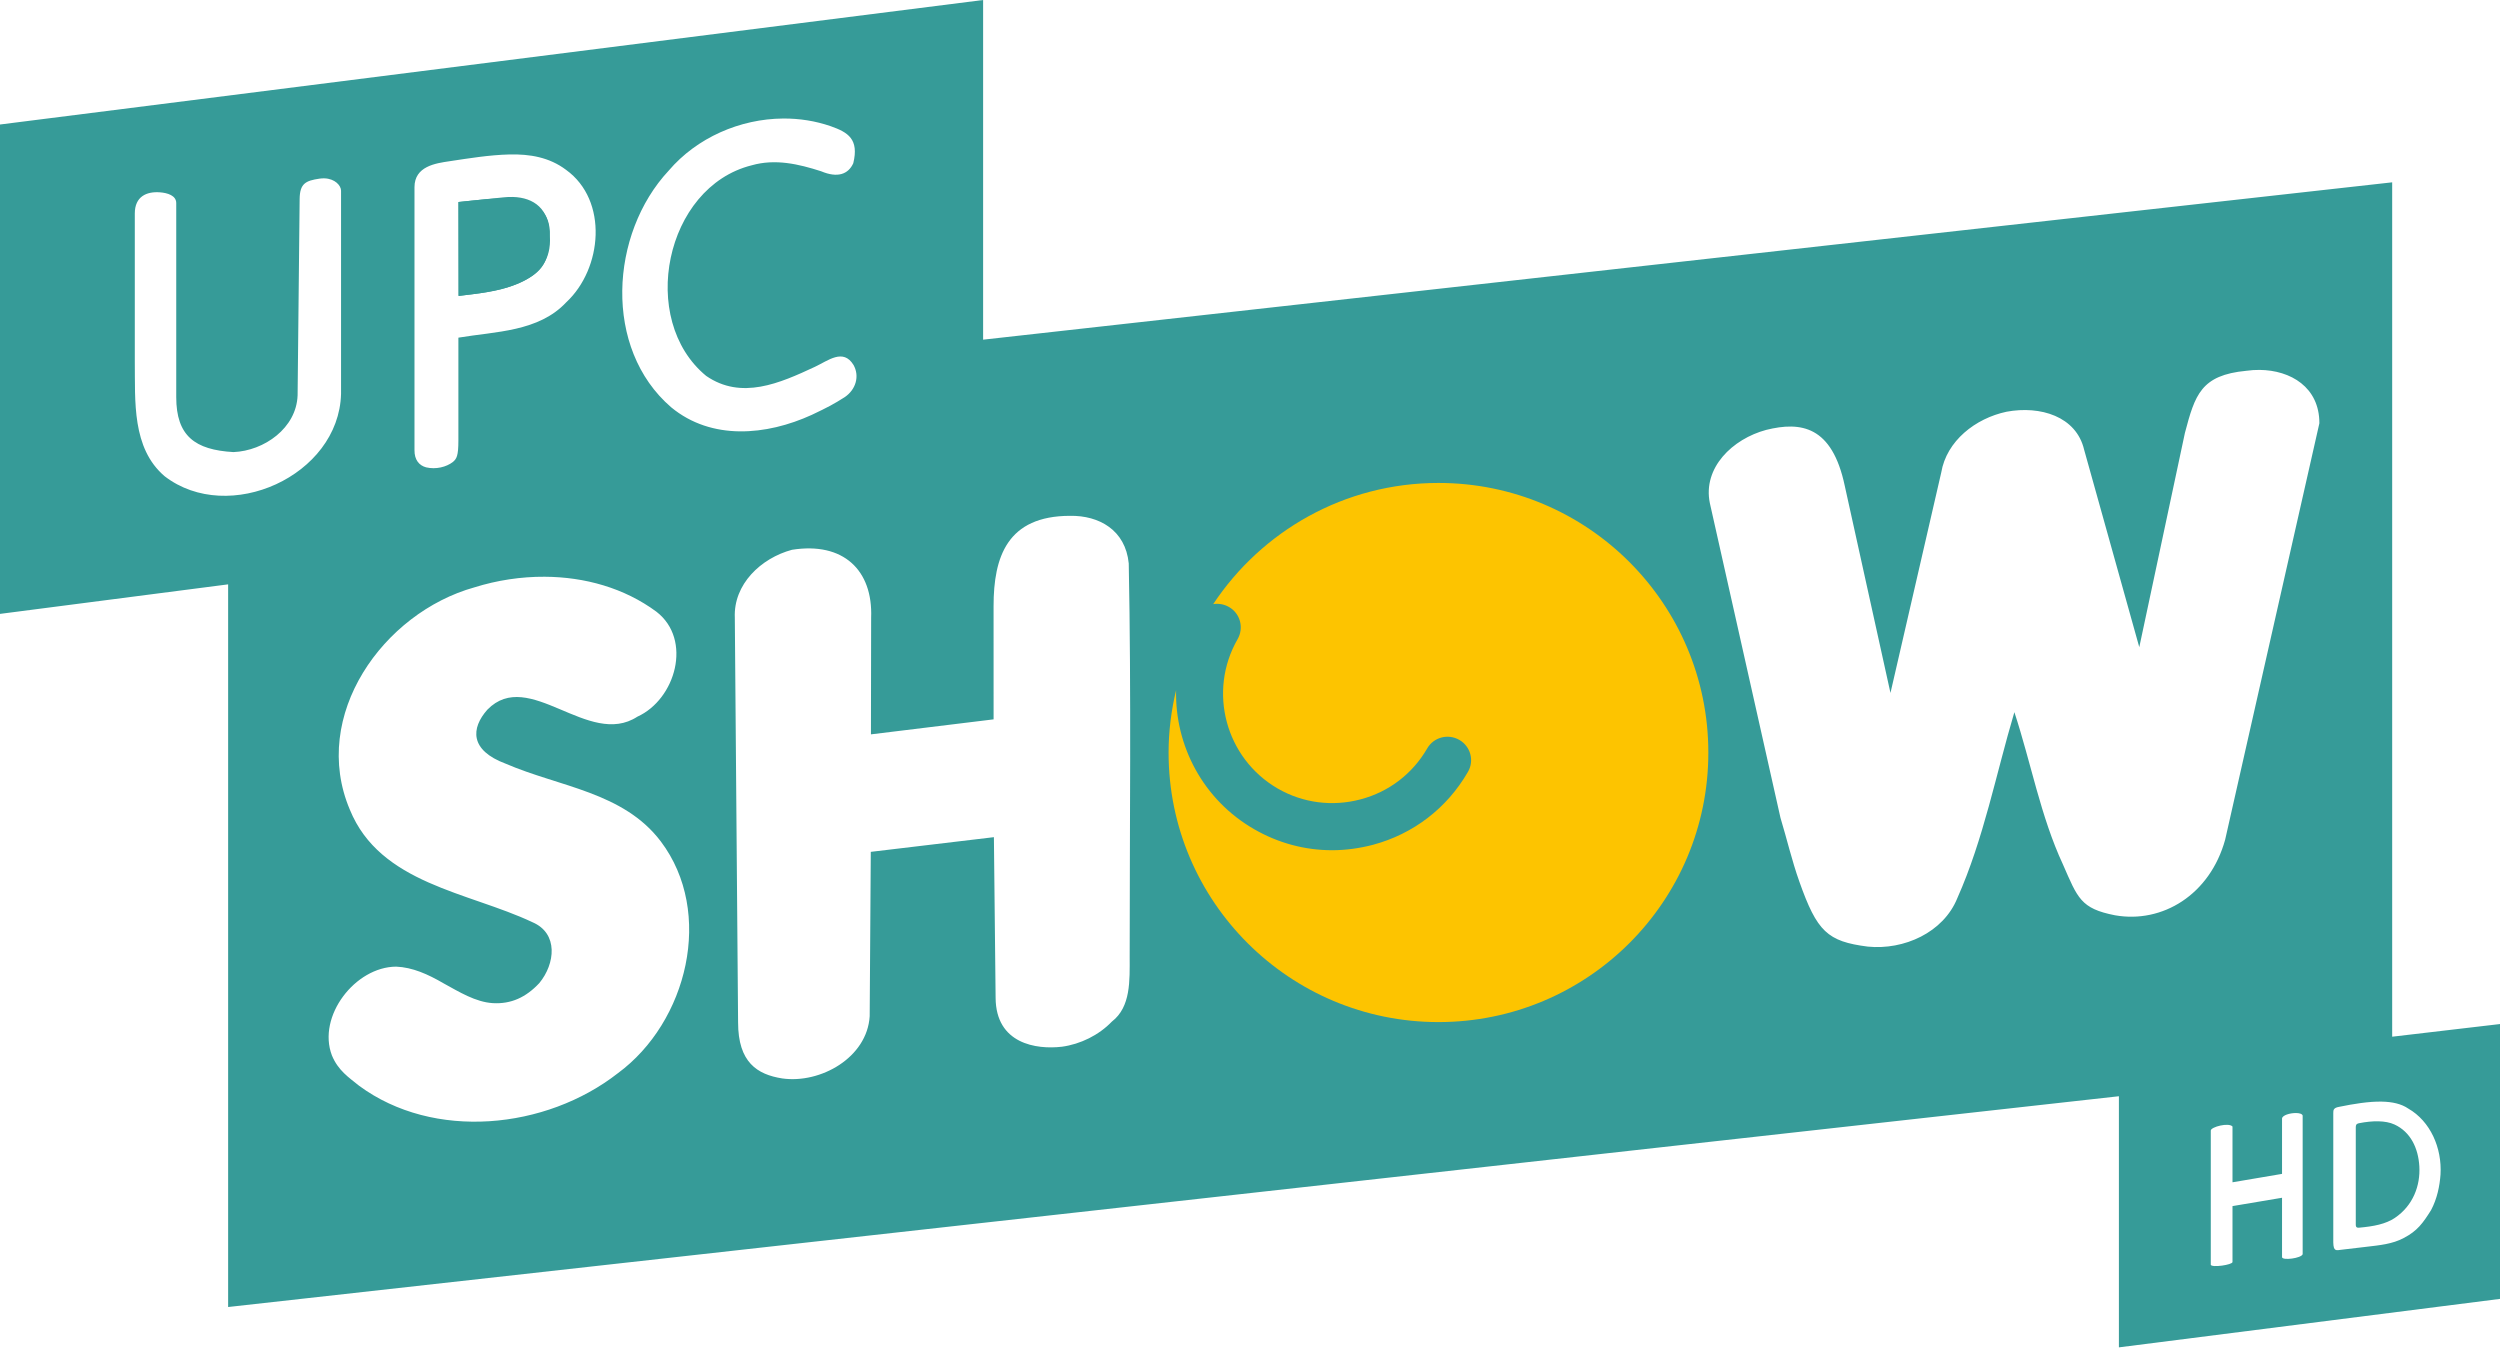
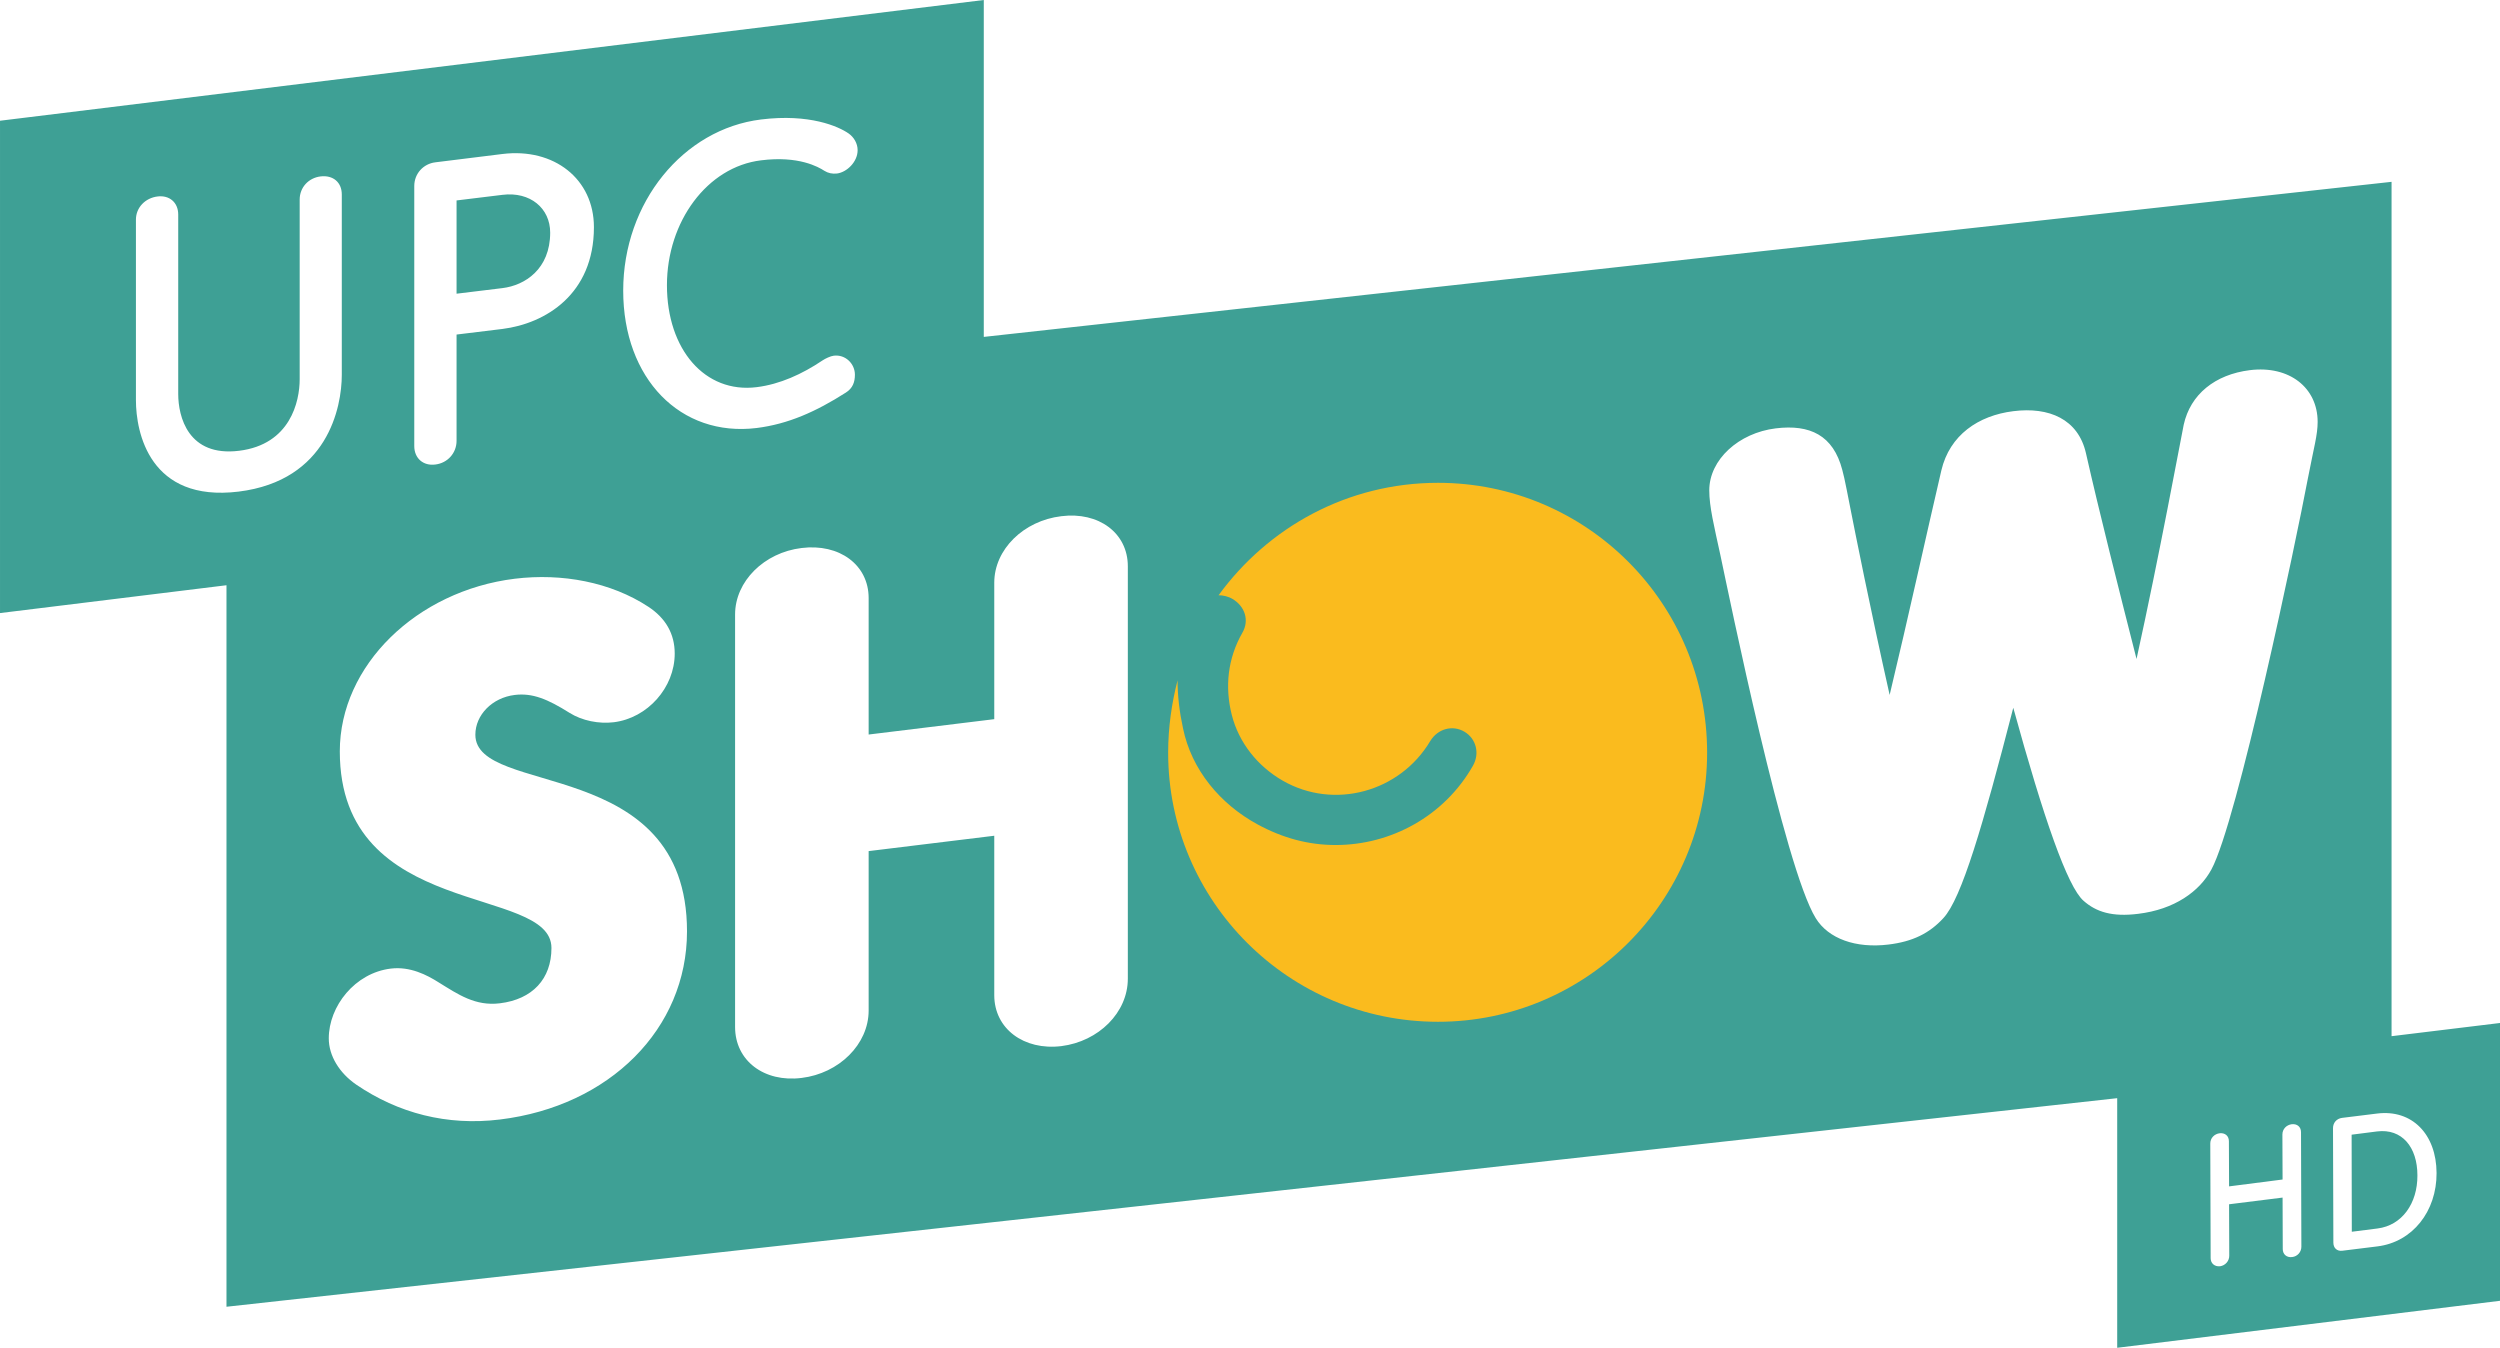
- <svg xmlns="http://www.w3.org/2000/svg" height="450pt" viewBox="0 0 834.968 450" width="834.968pt">
-   <g transform="matrix(5.218548 0 0 5.218548 0 .620162)">
-     <path d="m437.799 0-437.799 55.447v217.928l101.59-13.152v321.811l841.992-93.863v111.83l169.709-21.584v-122.393l-48.014 5.637v-380.467l-627.478 70.066zm-89.049 52.781c7.199-.051 14.389 1.062 21.217 3.432 7.708 2.715 12.623 5.771 10.012 16.484-2.241 4.928-6.99 6.66-14.311 3.574-10.057-3.246-20.439-5.647-30.934-2.656-38.686 9.672-50.658 68.81-20.252 93.789 15.678 10.799 32.697 3.288 48.434-4.061 5.886-2.748 12.567-8.356 17.178-.805 2.763 4.92 1.087 10.936-3.951 14.33-4.847 3.077-7.34 4.421-14.656 7.883-20.171 9.218-44.615 11.479-62.588-3.363-30.406-26.162-27.343-77.298-1.111-105.408 12.533-14.686 31.772-23.064 50.963-23.199zm-121.871 16.002c8.985-.217 17.715 1.214 25.195 6.85 18.926 13.638 16.136 44.042.133 58.932-12.316 13.22-31.52 13.016-48.08 15.799v45.773c0 6.937-.793 8.199-2.473 9.607-2.89 2.235-7.552 3.401-11.889 2.377-3.004-.802-5.254-3.213-5.188-7.734v-117.037c0-9.327 9.463-10.644 15.586-11.549 8.672-1.307 17.73-2.8 26.715-3.018zm-82.424 10.639c4.723.141 7.42 3.221 7.42 5.506v90.479c-.974 36.529-50.097 58.59-78.555 36.672-14.681-12.524-13.082-33.54-13.291-51.074v-65.938c0-7.569 5.251-9.843 11.104-9.428 3.454.245 7.348 1.426 7.348 4.787v86.414c0 17.321 8.342 23.493 25.482 24.484 13.669-.569 28.06-10.688 28.564-25.285l.908-87.391c.072-6.953 2.692-8.192 8.873-9.098.755-.111 1.472-.149 2.146-.129zm83.971 8.289c-1.336-.04-2.72.017-4.137.164l-20.162 2.088v41.82c7.625-.941 17.392-1.747 25.309-5.041 10.977-4.568 15.155-8.694 15.26-21.684.097-12.033-6.92-17.065-16.27-17.348zm777.836 77.016c13.782.139 26.63 7.699 26.594 23.76l-41.957 185.432c-6.775 24.545-27.974 37.407-49.064 33.67-15.318-2.994-16.605-7.665-23.176-22.65-9.955-21.391-14.279-45.488-21.625-67.797-8.211 27.624-13.637 56.36-25.396 82.801-6.175 15.318-23.778 23.227-39.895 21.596-18.014-2.3-22.585-6.723-30.447-28.893-3.326-9.312-5.58-19.118-8.424-28.467l-31.451-140.137c-3.232-15.782 10.123-28.591 25.09-32.602 15.444-3.835 29.341-1.827 34.986 24.887l20.359 92.256 22.615-98.178c2.354-14.049 15.203-24.113 29.098-27.059 14.955-2.78 31.035 2.032 34.535 16.943l24.553 87.906 20.32-95.402c4.49-16.986 7.134-25.749 27.357-27.674 1.972-.28 3.959-.412 5.928-.393zm-529.674 64.982c12.758-.194 24.606 6.264 26.062 21.191 1.143 58.362.402 116.724.414 175.086.006 10.679.569 22.399-7.928 28.947-5.784 6.024-13.959 10.06-22.24 11.188-11.425 1.346-29.405-1.284-29.535-21.775l-.76-71.541-54.828 6.541-.488 73.199c-1.127 18.403-21.861 30.122-38.949 27.699-11.121-1.755-19.654-7.136-19.654-24.979l-1.457-180.195c-.656-14.857 11.594-26.505 25.465-30.244 22.819-3.618 36.068 9.043 35.244 30.273l-.092 51.922 54.621-6.68-.01-50.443c0-21.94 6.1-40.189 34.135-40.189zm-233.957 27.125c17.715.106 35.327 4.955 49.678 15.566 16.143 12.455 8.557 39.034-8.49 46.758-21.759 14.16-48.246-22.125-66.785-3.131-7.313 8.247-7.957 18.056 8.17 24.061 23.864 10.323 52.378 12.583 69.053 34.596 23.936 31.729 11.829 80.505-19.135 103.258-32.035 25.015-81.977 30.074-115.209 5.566-4.517-3.653-9.359-6.793-12.117-13.535-6.599-17.398 10.344-39.4 28.605-39.514 7.296.286 14.209 3.41 21.006 7.369 7.181 3.953 14.399 8.402 22.02 8.883 8.142.485 14.801-2.568 20.742-8.928 7.08-8.579 8.599-22.167-3.107-27.127-28.389-13.429-67.771-16.977-81.27-50.098-17.743-41.888 14.821-87.672 55.525-99.014 10.02-3.131 20.686-4.775 31.314-4.711zm817.955 233.734c4.744.085 8.775.982 11.863 3.1 9.839 5.646 15.063 17.527 14.35 29.359-.355 5.099-1.499 10.794-4.217 15.883-3.632 5.78-6.112 9.271-12.185 12.406-4.99 2.684-10.732 3.213-16.527 3.895l-11.164 1.312c-2.315.28-3.586.895-3.658-3.287v-57.486c.122-.908-.445-2.373 2.67-2.871 3.352-.686 6.567-1.267 9.607-1.676 3.311-.446 6.415-.686 9.262-.635zm-38.254 5.082c1.568-.002 2.876.342 3.08 1.141v61.713c-.488 1.821-9.185 2.954-9.185 1.303v-26.424l-22.059 3.711v24.904c0 1.264-9.271 2.598-9.67 1.229v-59.789c.091-1.612 8.011-3.675 9.67-1.783v24.838l22.059-3.744v-24.674c.155-1.451 3.492-2.42 6.105-2.424zm36.809 3.686c-2.689-.06-5.596.256-8.486.824-.656.176-1.588.161-1.588 1.828v43.195c0 .625-.054 1.643 1.367 1.535 6.622-.584 11.955-1.609 16.078-4.396 8.048-5.441 11.366-14.33 10.857-22.955-.476-8.073-3.888-15.287-11.057-18.604-2.012-.931-4.483-1.368-7.172-1.428z" fill="#369b98" stroke-width="6.958" transform="matrix(.1437181 0 0 .1437181 0 -.118838)" />
-     <path d="m29.35 12.81c2-.18 5.96-.99 5.84 2.17.23 3.21-3.47 3.55-5.82 3.84-.01-2-.01-4-.02-6.01z" fill="#369b98" />
+ <svg xmlns="http://www.w3.org/2000/svg" height="114.111mm" viewBox="0 0 211.667 114.111" width="211.667mm">
+   <clipPath id="a">
+     <path d="m634.051 485.064h19.536v7.457h-19.536z" />
+   </clipPath>
+   <g clip-path="url(#a)" transform="matrix(15.30268 0 0 -15.30268 -9746.35 7536.89)">
+     <g transform="translate(650.7368 485.3239)">
+       <path d="m0 0v1.537l-.6-.073v4.727l-7.789-.858v1.864l-5.443-.668v-2.724l1.253.154v-3.992l10.461 1.154v-1.381zm-1.603.87c0 .03.022.053.052.057.029.003.051-.014.051-.044l.001-.25.296.038-.001.249c0 .03.022.053.052.057.029.003.051-.014.051-.044l.002-.634c0-.029-.022-.054-.051-.057-.03-.004-.052.015-.052.044l-.001.285-.296-.037.001-.285c0-.029-.022-.054-.051-.058-.03-.003-.052.016-.052.045zm-10.338 4.253c0-.179-.078-.585-.571-.646-.492-.06-.568.327-.568.506v.999c0 .067.052.12.12.128.064.008.114-.032.114-.1v-.993c0-.124.054-.349.337-.314s.335.272.335.396v.994c0 .067.049.12.116.128.068.008.117-.032.117-.1zm.957-1.128c.262.032.532-.019.739-.155.096-.063.146-.15.146-.259 0-.189-.151-.357-.337-.38-.082-.01-.175.008-.245.052-.121.076-.205.111-.303.099-.125-.015-.218-.111-.218-.22 0-.346 1.171-.111 1.171-1.088 0-.539-.428-.967-1.035-1.041-.293-.036-.563.035-.795.193-.093.064-.152.159-.152.256 0 .178.145.362.343.386.107.013.2-.035.266-.077.107-.066.202-.132.338-.115.18.022.285.135.285.306 0 .352-1.171.151-1.171 1.088 0 .475.425.888.968.955m.438 1.945c0-.371-.268-.533-.506-.563l-.254-.031v-.588c0-.068-.05-.123-.117-.131-.067-.009-.117.034-.117.102v1.439c0 .068.05.123.117.131l.371.046c.285.035.506-.138.506-.405m1.459.426c0-.065-.06-.122-.114-.129-.026-.003-.049.002-.07.015-.034.022-.143.084-.35.058-.298-.036-.521-.339-.521-.691 0-.355.21-.6.497-.564.128.016.251.072.364.148.015.01.044.024.062.026.065.008.117-.045.117-.105 0-.041-.012-.075-.05-.099-.166-.106-.319-.174-.493-.196-.422-.052-.739.273-.739.76 0 .488.332.894.763.947.267.033.428-.038.485-.078.028-.02.049-.054.049-.092m1.495-4.584c0-.187-.161-.347-.368-.373-.207-.025-.371.096-.371.282v.882l-.695-.085v-.882c0-.187-.164-.348-.371-.373-.207-.026-.368.095-.368.282v2.282c0 .184.161.343.368.368.209.026.371-.093.371-.277v-.755l.695.085v.755c0 .184.162.343.371.368.207.026.368-.093.368-.277zm6.583 3.081c0-.073-.02-.137-.054-.313-.066-.35-.391-1.901-.534-2.164-.066-.122-.205-.221-.405-.245-.143-.018-.232.01-.302.072-.089.077-.221.457-.389 1.068-.168-.652-.286-1.056-.387-1.164-.077-.084-.17-.13-.304-.146-.18-.022-.332.032-.402.146-.173.281-.478 1.776-.528 2.011-.034.157-.061.265-.061.356 0 .17.163.318.368.343.189.023.318-.038.368-.23.012-.04.037-.175.046-.219.02-.102.111-.56.216-1.026.104.433.204.891.286 1.242.046.196.205.304.398.328.198.025.359-.044.402-.232.073-.323.18-.746.28-1.139.127.577.243 1.208.261 1.296.037.168.173.278.366.302.218.027.375-.097.375-.286m.658-4.156c.001-.212-.133-.382-.327-.406l-.194-.024c-.03-.004-.05.015-.05.045l-.002.633c0 .03.02.053.05.057l.194.024c.193.024.328-.114.329-.329m-.106-.013c0 .157-.086.26-.223.243l-.141-.018.001-.537.142.018c.136.017.222.139.221.294m-10.331 5.216c0 .135-.111.228-.264.209l-.254-.031v-.516l.254.031c.124.015.264.105.264.307" fill="#3ea095" />
+     </g>
+     <g transform="translate(646.3499 488.3566)">
+       <path d="m0 0c0-.821-.668-1.489-1.489-1.489-.825 0-1.493.668-1.493 1.489 0 .141.02.275.052.4 0-.086.011-.177.03-.264.047-.231.206-.42.411-.532.141-.077.284-.115.434-.115.305 0 .6.159.759.438.039.068.019.15-.047.189s-.148.016-.189-.052c-.168-.282-.532-.382-.816-.219-.139.08-.243.21-.282.364-.039.155-.023.312.059.455.039.068.014.145-.054.186-.023.014-.053.021-.078.021.273.375.712.622 1.214.622.821 0 1.489-.666 1.489-1.493" fill="#fabb1e" />
+     </g>
  </g>
-   <path d="m418.849 276.929c8.08 4.667 16.997 7.035 26.052 7.035 4.528 0 9.125-.627 13.653-1.811 13.514-3.622 24.729-12.26 31.694-24.311 2.229-3.762.906-8.568-2.856-10.727-3.762-2.159-8.568-.906-10.727 2.856-4.876 8.429-12.747 14.489-22.221 16.997-9.404 2.508-19.295 1.254-27.724-3.622-17.414-10.1-23.405-32.461-13.374-49.875 2.159-3.762.906-8.568-2.856-10.727-1.672-.975-3.553-1.254-5.294-.975 16.161-24.38 43.815-40.471 75.231-40.471 49.805 0 90.137 40.332 90.137 90.068 0 49.736-40.332 89.998-90.137 89.998-49.736 0-90.137-40.262-90.137-89.998 0-7.175.906-14.141 2.508-20.828-.418 18.459 8.986 36.57 26.052 46.392z" fill="#fdc400" />
</svg>
